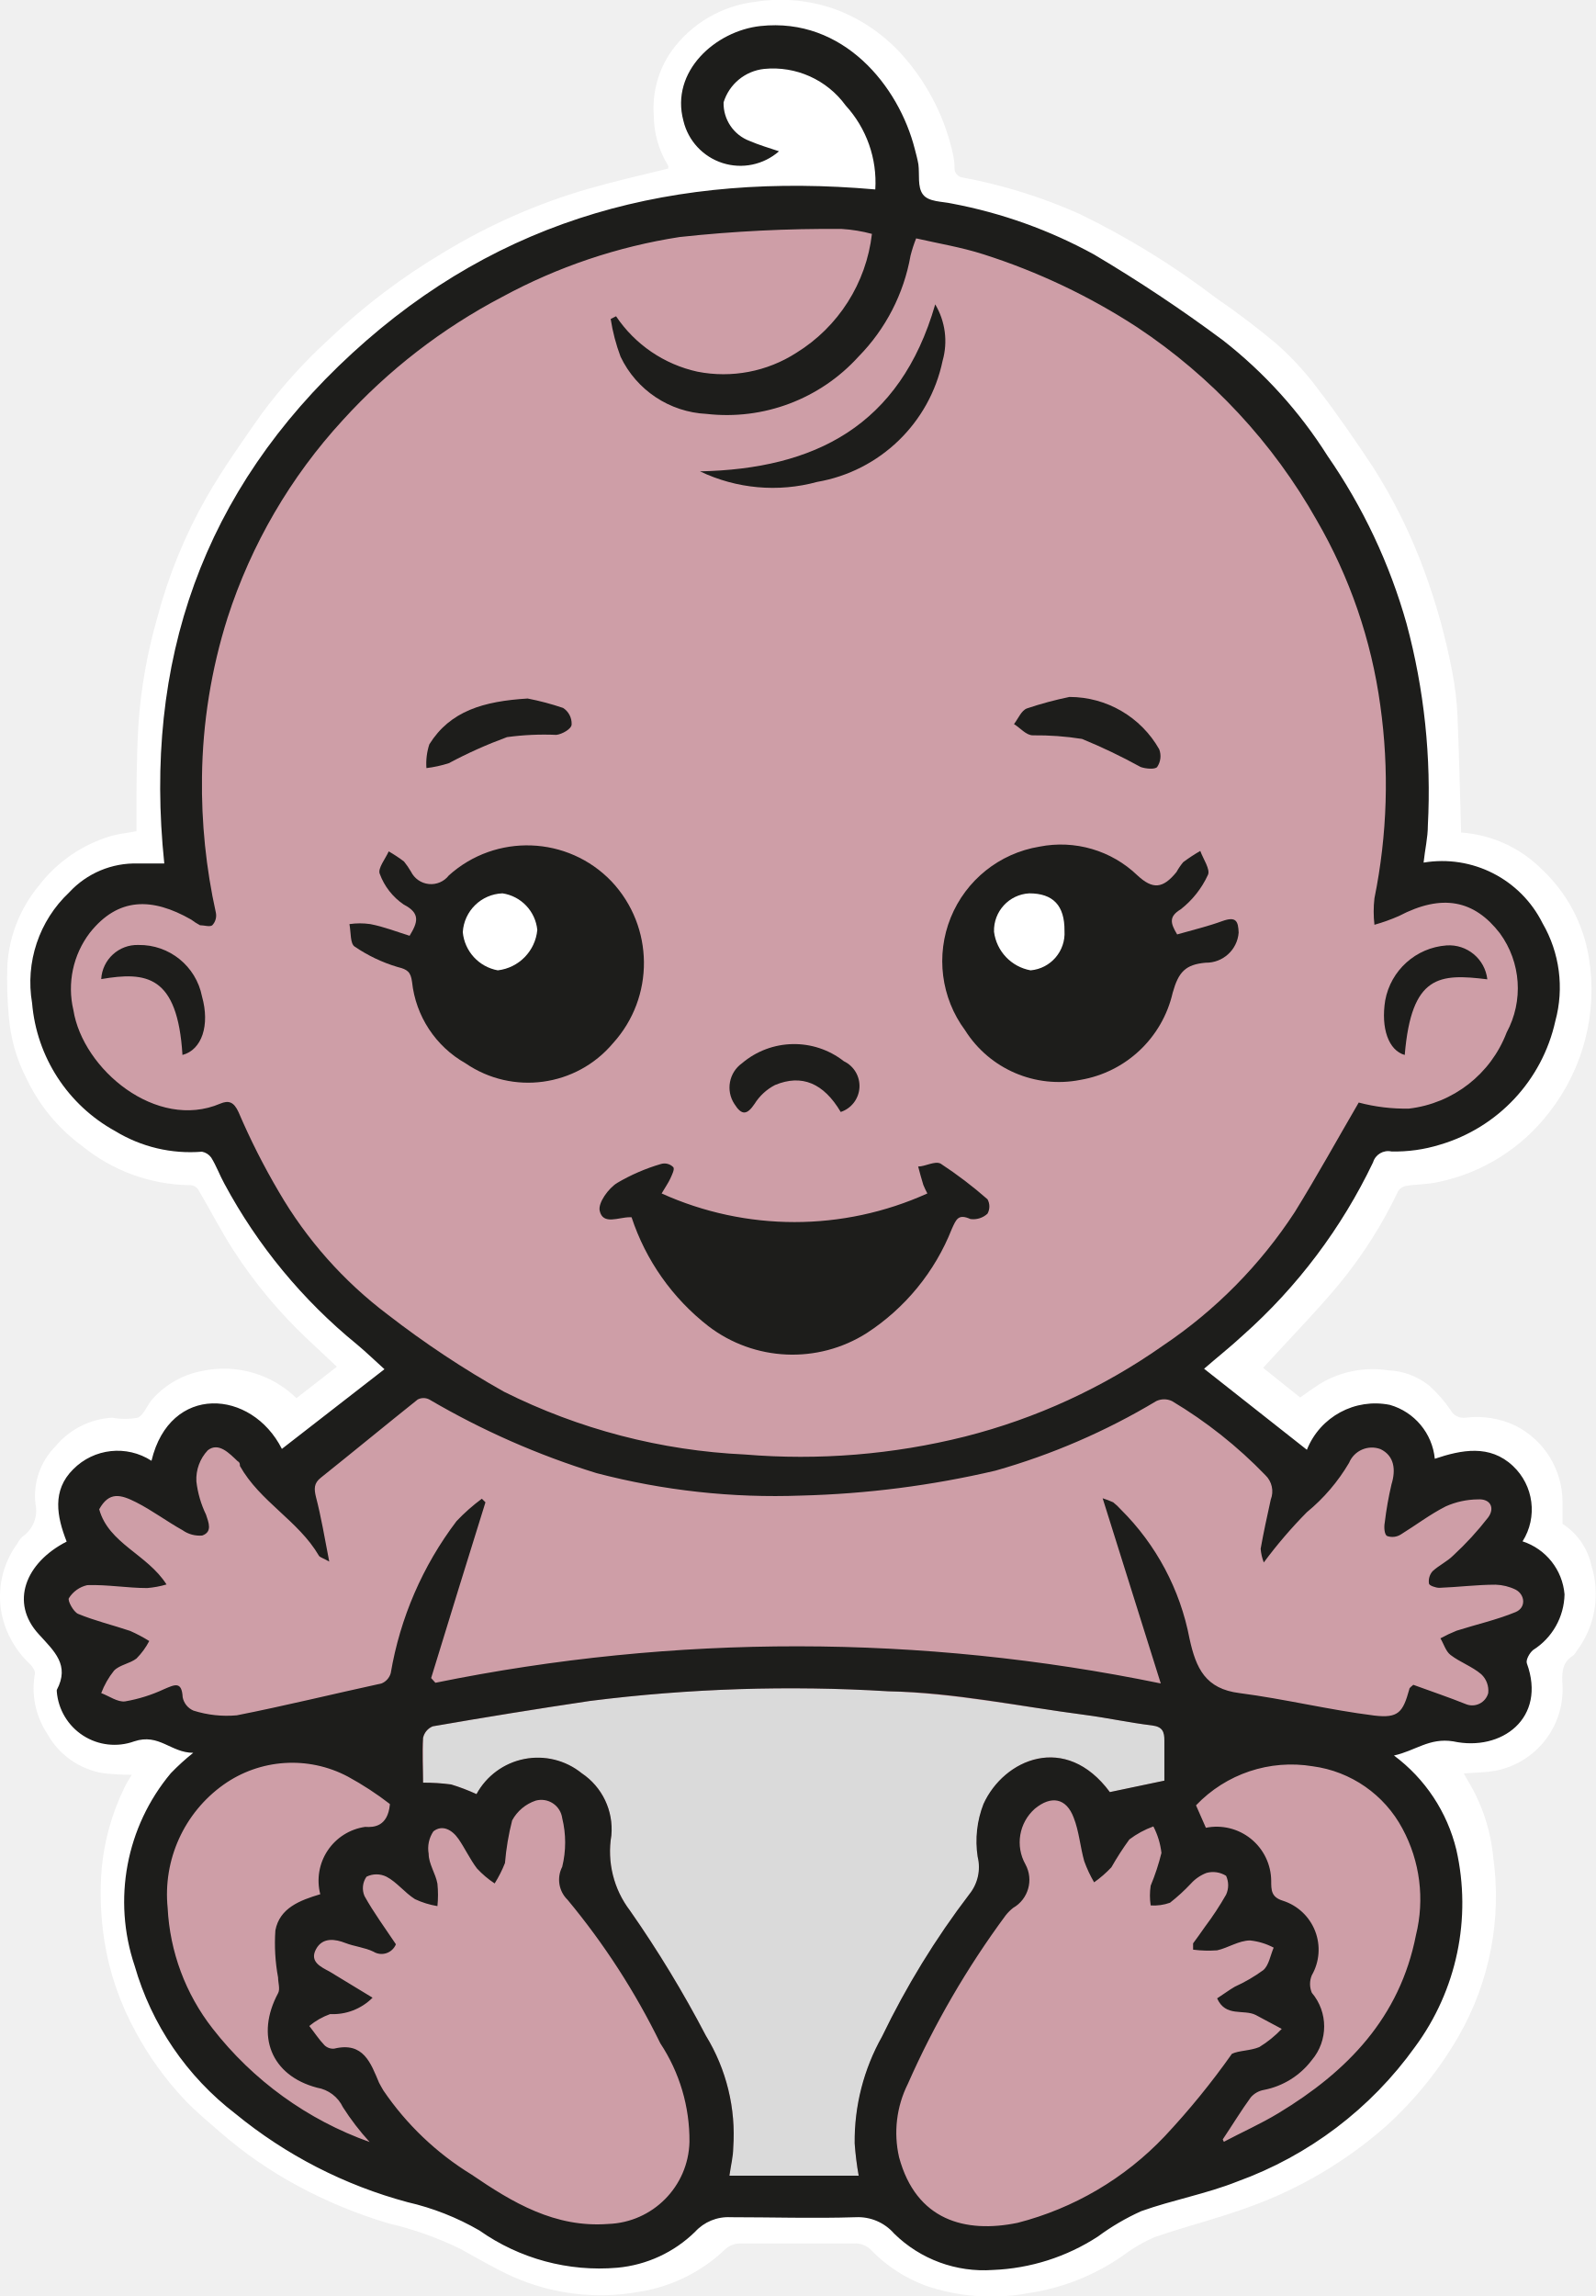
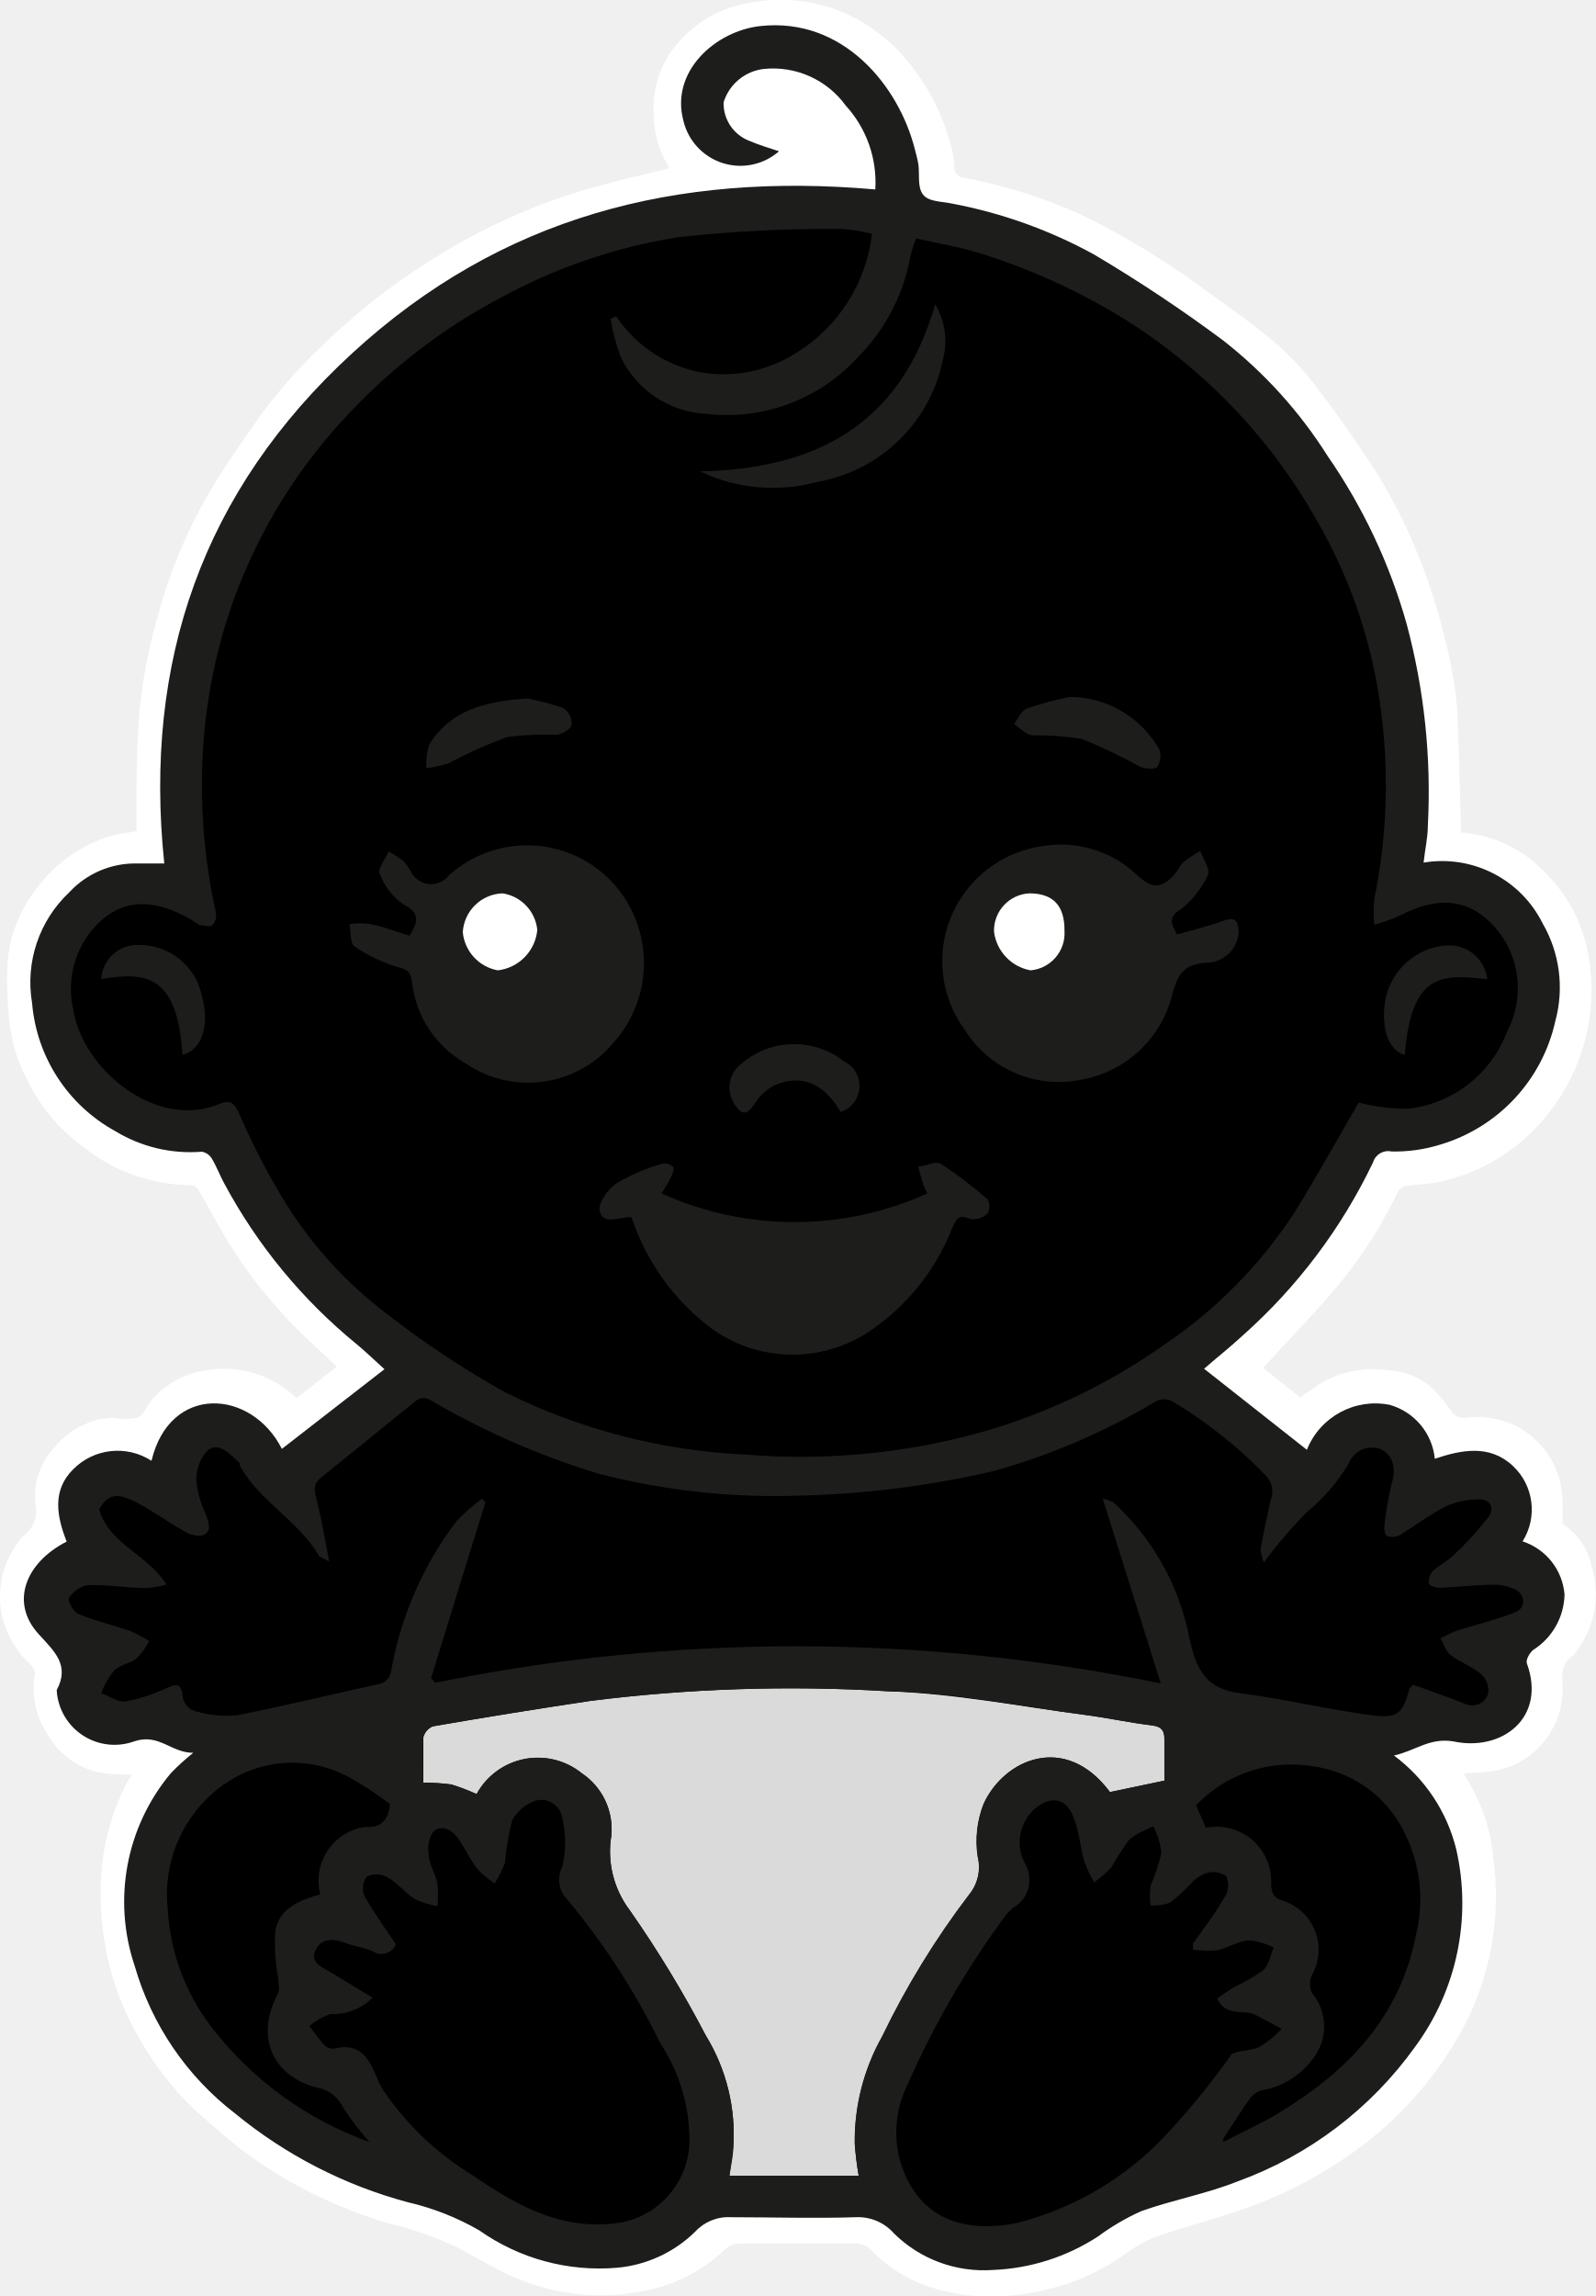
<svg xmlns="http://www.w3.org/2000/svg" id="Réteg_1" data-name="Réteg 1" viewBox="0 0 71.1 102.29">
  <defs>
-     <style>.cls-1{fill:#ce9ea7;}.cls-2{fill:#dadada;}.cls-3{fill:#1d1d1b;}.cls-4{fill:#fff;}</style>
+     <style>.cls-2{fill:#dadada;}.cls-3{fill:#1d1d1b;}.cls-4{fill:#fff;}</style>
  </defs>
  <path id="fill" class="cls-1" d="M11.35,77.8c-.1-.35-.27-.47-.69-.49A15.8,15.8,0,0,1,8,76.94c-.29-.06-.52-.42-.73-.61A18.28,18.28,0,0,1,5,76.61a1.34,1.34,0,0,1-1.37-1.74,3,3,0,0,1,1.22-1.54c-.55-.18-1.08-.34-1.6-.53a1.59,1.59,0,0,1-1.08-2,1.63,1.63,0,0,1,1.6-1.14H5a19.39,19.39,0,0,1-1.27-1.83,1.45,1.45,0,0,1,1.25-2.12,4.34,4.34,0,0,1,2.44.85,4.94,4.94,0,0,1,.49.3,16.22,16.22,0,0,1,.19-2.13,1.63,1.63,0,0,1,2.75-.7,14.06,14.06,0,0,1,1,1.28c.4.53.83.65,1.3.25q2.52-2.11,5-4.28c.57-.5.5-.59-.1-1a39.19,39.19,0,0,1-3.44-2.83,20.46,20.46,0,0,1-4.44-6.76c-.08-.2-.2-.38-.32-.61A5.57,5.57,0,0,1,6.64,50a6.2,6.2,0,0,1-4.27-4.87,5.11,5.11,0,0,1,1-4.45,4.21,4.21,0,0,1,4.8-1l.34.14c-.07-.69-.17-1.37-.21-2-.06-1.09-.1-2.17-.12-3.26a23.7,23.7,0,0,1,2.94-11.62,25.61,25.61,0,0,1,3.07-4.41,26.78,26.78,0,0,1,9.2-6.87,24.24,24.24,0,0,1,6.39-2,50.62,50.62,0,0,1,8.7-.33,22.15,22.15,0,0,1,7.91,1.86,26.53,26.53,0,0,1,6.48,3.66,25.19,25.19,0,0,1,5.28,5.53,26.35,26.35,0,0,1,3.48,7,19.76,19.76,0,0,1,.94,5.22c0,1.22.14,2.45.1,3.67,0,1.05-.22,2.1-.33,3.15a1.42,1.42,0,0,0,0,.23c.69-.09,1.36-.16,2-.26,2-.28,3.46,1.44,3.93,2.84a5.83,5.83,0,0,1-.21,4,6.09,6.09,0,0,1-5.07,4,2.49,2.49,0,0,1-1.12,0c-.61-.2-.91,0-1.2.55-.85,1.49-1.71,3-2.63,4.41A17.28,17.28,0,0,1,54.44,59c-.48.41-1,.79-1.44,1.21a1,1,0,0,0,.14,1.59c1.32,1,2.59,2.15,3.94,3.15,1.16.85,1.5.83,2.31-.41a2,2,0,0,1,2-.95,1.35,1.35,0,0,1,1.41,1,11.39,11.39,0,0,1,0,1.85,1.42,1.42,0,0,1,0,.25c.75-.27,1.47-.56,2.22-.77a3.5,3.5,0,0,1,1.29-.08c.75.08,1.17,1.13.78,2a5,5,0,0,1-.61.91c-.24.3-.51.56-.86.94.49,0,.9,0,1.29,0a1.83,1.83,0,0,1,1.65.93,1.39,1.39,0,0,1-.81,2l-2,.64a2.08,2.08,0,0,1,1.44,2.06,1.27,1.27,0,0,1-1.37,1.34c-.8-.07-1.59-.27-2.44-.43-.3,1-1.35.9-2.2,1.17a1.44,1.44,0,0,0-.54.3c-.21.21-.21.42.11.59a6.57,6.57,0,0,1,3.3,4.74A9.9,9.9,0,0,1,63.26,89a13.4,13.4,0,0,1-5.88,6.12c-.49.28-1,.6-1.46.85a3.31,3.31,0,0,1-1.09.35A9.35,9.35,0,0,0,50.07,98,10,10,0,0,1,44.75,100a5.42,5.42,0,0,1-3.28-.52A11.38,11.38,0,0,1,40,98.25a1.24,1.24,0,0,0-.65-.37c-2.67,0-5.33,0-8,0-.45,0-.57.31-.75.54A4.07,4.07,0,0,1,27.52,100a7.63,7.63,0,0,1-3.87-.49,23.79,23.79,0,0,1-2.95-1.67,8.56,8.56,0,0,0-3.26-1.16,13,13,0,0,1-5.93-2.85,24.25,24.25,0,0,1-2.87-3,8.25,8.25,0,0,1-1.86-4A9.93,9.93,0,0,1,7,82a6.42,6.42,0,0,1,3.86-3.93c.12-.06.25-.09.38-.15A.71.71,0,0,0,11.35,77.8Z" />
  <g id="overlay">
    <path id="cloth" class="cls-2" d="M38.26,96.93H32.5c.07-.49.13-.86.17-1.24a8.42,8.42,0,0,0-1.22-5,50.65,50.65,0,0,0-3.38-5.57,4.34,4.34,0,0,1-.83-3.35A3,3,0,0,0,25.92,79a3.11,3.11,0,0,0-4.68.93,9.06,9.06,0,0,0-1.13-.43,9.38,9.38,0,0,0-1.25-.08c0-.61,0-1.31,0-2a.72.72,0,0,1,.43-.51q3.48-.6,7-1.13a71.36,71.36,0,0,1,13.31-.43c2.92.1,5.83.67,8.74,1.05,1,.13,2,.35,3,.47.47.06.56.28.55.68,0,.63,0,1.27,0,1.78l-2.43.51c-2-2.67-4.72-1.47-5.63.53a4.57,4.57,0,0,0-.26,2.35,1.92,1.92,0,0,1-.37,1.67,36.8,36.8,0,0,0-3.89,6.34,9.51,9.51,0,0,0-1.22,4.76A13.72,13.72,0,0,0,38.26,96.93Z" />
    <path id="mouth" class="cls-3" d="M28.14,54.23l-.09,0c-.49,0-1.19.36-1.33-.29-.08-.35.39-1,.78-1.24a8.62,8.62,0,0,1,1.94-.84A.55.55,0,0,1,30,52c.07.09-.06.34-.13.5s-.23.4-.39.67a14.38,14.38,0,0,0,11.84,0,4.11,4.11,0,0,1-.18-.38c-.08-.27-.16-.54-.23-.82.32,0,.74-.26,1-.13A18.78,18.78,0,0,1,44,53.43a.66.66,0,0,1,0,.64.93.93,0,0,1-.76.24c-.54-.24-.63,0-.83.44a9.84,9.84,0,0,1-3.79,4.64,6.17,6.17,0,0,1-7.06-.31A10.19,10.19,0,0,1,28.14,54.23Z" />
    <path id="nose" class="cls-3" d="M37.46,49.54c-.76-1.28-1.73-1.7-2.93-1.2a2.35,2.35,0,0,0-.91.84c-.33.49-.57.53-.9,0a1.33,1.33,0,0,1,.34-1.81,3.59,3.59,0,0,1,4.54-.09A1.22,1.22,0,0,1,37.46,49.54Z" />
    <path id="righteye" class="cls-3" d="M52.45,41.63c.7-.2,1.37-.36,2-.59s.72,0,.74.51a1.45,1.45,0,0,1-1.47,1.34c-.9.08-1.21.41-1.47,1.34a5.09,5.09,0,0,1-4.11,3.88A4.94,4.94,0,0,1,43,45.9a5.17,5.17,0,0,1,3.31-8.18A4.92,4.92,0,0,1,50.68,39c.68.63,1.13.6,1.74-.15a2.83,2.83,0,0,1,.3-.44,7.66,7.66,0,0,1,.76-.5c.13.36.46.83.34,1.07a4.14,4.14,0,0,1-1.21,1.53C52.08,40.83,52.14,41.12,52.45,41.63Z" />
    <path id="lefteye" class="cls-3" d="M18.25,41.69c.36-.59.5-1-.26-1.39a2.84,2.84,0,0,1-1.07-1.37c-.1-.24.26-.68.4-1a6.67,6.67,0,0,1,.68.45,3.58,3.58,0,0,1,.31.45A1,1,0,0,0,20,39a5.21,5.21,0,0,1,7.25.27,5.31,5.31,0,0,1,.06,7.21,4.94,4.94,0,0,1-6.57.89,4.74,4.74,0,0,1-2.38-3.62c-.06-.46-.21-.56-.65-.67a6.85,6.85,0,0,1-1.91-.91c-.2-.13-.16-.62-.23-1a3.25,3.25,0,0,1,.93,0C17.12,41.29,17.67,41.51,18.25,41.69Z" />
    <path id="rightbrow" class="cls-3" d="M47.65,31.05a4.6,4.6,0,0,1,4,2.33.86.86,0,0,1-.09.79c-.1.12-.52.08-.74,0a24.91,24.91,0,0,0-2.61-1.25,13.05,13.05,0,0,0-2.19-.16c-.3,0-.56-.33-.84-.5.19-.25.33-.61.58-.7A16.22,16.22,0,0,1,47.65,31.05Z" />
    <path id="leftbrow" class="cls-3" d="M23.51,31.12a11.93,11.93,0,0,1,1.58.42.83.83,0,0,1,.38.73c0,.21-.43.44-.68.47a12.26,12.26,0,0,0-2.2.1A20.45,20.45,0,0,0,20,34a5.28,5.28,0,0,1-1,.22,2.76,2.76,0,0,1,.13-1.06C20.06,31.67,21.55,31.24,23.51,31.12Z" />
    <path id="rightear" class="cls-3" d="M62.59,47c-.72-.2-1.07-1.19-.87-2.43a3,3,0,0,1,2.73-2.45,1.71,1.71,0,0,1,1.82,1.51C64.14,43.37,62.89,43.42,62.59,47Z" />
    <path id="leftear" class="cls-3" d="M8.13,47c-.22-3.57-1.62-3.72-3.62-3.38a1.61,1.61,0,0,1,1.66-1.52A2.84,2.84,0,0,1,9,44.39C9.36,45.67,9,46.77,8.13,47Z" />
    <path id="hair" class="cls-3" d="M31.19,21c5.09-.11,8.91-2,10.48-7.44A3.2,3.2,0,0,1,42,16.07a6.91,6.91,0,0,1-5.59,5.4A7.51,7.51,0,0,1,31.19,21Z" />
    <path id="rightdot" class="cls-4" d="M47.43,41.47a1.66,1.66,0,0,1-1.51,1.76,2,2,0,0,1-1.63-1.72,1.66,1.66,0,0,1,1.57-1.71C46.92,39.8,47.44,40.34,47.43,41.47Z" />
    <path id="leftdot" class="cls-4" d="M23.94,41.43a2,2,0,0,1-1.76,1.8,1.91,1.91,0,0,1-1.56-1.7,1.84,1.84,0,0,1,1.77-1.73A1.83,1.83,0,0,1,23.94,41.43Z" />
    <path id="outline2" class="cls-4" d="M56.28,60.94l1.65,1.32c.3-.21.6-.43.92-.63a4.54,4.54,0,0,1,3-.58,3.11,3.11,0,0,1,1.84.69,6.26,6.26,0,0,1,.93,1.06.66.66,0,0,0,.68.36,4,4,0,0,1,2.25.37,3.81,3.81,0,0,1,2.07,3.36c0,.32,0,.65,0,1a2.94,2.94,0,0,1,1.29,1.87,4.21,4.21,0,0,1-.62,3.74c-.07.08-.11.2-.2.26-.52.32-.5.82-.47,1.34a3.69,3.69,0,0,1-3,3.79c-.45.08-.91.08-1.4.12l.2.35a8,8,0,0,1,1.11,3.36A12.53,12.53,0,0,1,65,90.7a16.55,16.55,0,0,1-3.22,4,18.81,18.81,0,0,1-6.06,3.6c-1.39.52-2.84.87-4.25,1.36a6.56,6.56,0,0,0-1.38.79,9.83,9.83,0,0,1-4.26,1.71,9,9,0,0,1-4.61-.34,6.52,6.52,0,0,1-2.35-1.52,1,1,0,0,0-.84-.35c-1.7,0-3.4,0-5.1,0a1,1,0,0,0-.61.25,7.12,7.12,0,0,1-3.83,1.9,9.64,9.64,0,0,1-5.66-.68c-.8-.36-1.55-.81-2.32-1.23a14.86,14.86,0,0,0-3.18-1.13,21.27,21.27,0,0,1-4.07-1.68A18.86,18.86,0,0,1,9.82,95c-.55-.48-1.11-.94-1.61-1.47a14.18,14.18,0,0,1-2.16-3,12.38,12.38,0,0,1-1.4-4.07,13.67,13.67,0,0,1-.12-3.2,10.41,10.41,0,0,1,1-3.59c.09-.2.22-.39.34-.6A12.18,12.18,0,0,1,4.61,79,3.49,3.49,0,0,1,2.1,77.23a3.64,3.64,0,0,1-.54-2.69c0-.11-.11-.29-.21-.39A4.23,4.23,0,0,1,.08,71.93a4,4,0,0,1,.69-3.16A1.28,1.28,0,0,1,1,68.46,1.4,1.4,0,0,0,1.58,67a3.12,3.12,0,0,1,.88-2.55A3.54,3.54,0,0,1,5,63.16a3.08,3.08,0,0,0,1.14,0c.29-.14.42-.59.68-.86A3.93,3.93,0,0,1,9,61.08a4.63,4.63,0,0,1,4.21,1.21l1.8-1.4-1.32-1.24A21.34,21.34,0,0,1,10.4,55.7c-.55-.85-1-1.74-1.52-2.62a.46.46,0,0,0-.45-.28,7.73,7.73,0,0,1-4.75-1.73,7.93,7.93,0,0,1-2.49-3,7.27,7.27,0,0,1-.8-2.82,17.52,17.52,0,0,1-.06-2.29,6.14,6.14,0,0,1,1.4-3.5A6.3,6.3,0,0,1,5,37.23c.34-.09.69-.12,1.08-.2,0-.1,0-.23,0-.37,0-1.47,0-2.94.09-4.41A22.84,22.84,0,0,1,7,27.55a22.39,22.39,0,0,1,2.21-5.41c.73-1.27,1.59-2.48,2.43-3.68a23.31,23.31,0,0,1,3-3.33,28.4,28.4,0,0,1,5.12-3.88,26.65,26.65,0,0,1,6.42-2.83c1.18-.34,2.37-.61,3.59-.91a.2.2,0,0,0,0-.13,4.3,4.3,0,0,1-.64-2.25,4.42,4.42,0,0,1,.78-2.84A5.37,5.37,0,0,1,33.66.08a7.21,7.21,0,0,1,3.68.38,7.53,7.53,0,0,1,3,2.15,9.74,9.74,0,0,1,2.13,4.3,2.86,2.86,0,0,1,.06.58.41.41,0,0,0,.37.42,23.23,23.23,0,0,1,5.2,1.62,35.73,35.73,0,0,1,6.1,3.76,33.62,33.62,0,0,1,2.7,2.05,13.18,13.18,0,0,1,1.83,2c.86,1.12,1.66,2.28,2.44,3.46a23.75,23.75,0,0,1,2.29,4.63,28.29,28.29,0,0,1,1.25,4.52,13.78,13.78,0,0,1,.23,1.92c.07,1.7.11,3.41.16,5.11a.61.61,0,0,0,0,.11,5.65,5.65,0,0,1,3.61,1.65,6.89,6.89,0,0,1,2.08,3.9,8.85,8.85,0,0,1-1.75,6.9,8.36,8.36,0,0,1-5,3.13c-.45.1-.93.09-1.38.16a.53.53,0,0,0-.36.23,20.07,20.07,0,0,1-2.61,4.12C58.63,58.46,57.44,59.66,56.28,60.94ZM39,9.09c-.6,0-1.2-.13-1.8-.14C36,9,34.91,9,33.79,9a28.6,28.6,0,0,0-3.46.38A36.08,36.08,0,0,0,26,10.46a24.05,24.05,0,0,0-5,2.3,29.13,29.13,0,0,0-8.59,7.9,23.42,23.42,0,0,0-4,9.11,25.66,25.66,0,0,0-.54,4.61c0,1.32.09,2.64.13,4,0,.54-.07.61-.61.62A8.11,8.11,0,0,0,5.66,39a4.53,4.53,0,0,0-2.95,2.44,5.63,5.63,0,0,0-.35,4.26A7,7,0,0,0,6.1,50.34,6.13,6.13,0,0,0,9.36,51a.82.82,0,0,1,.86.55c.24.5.51,1,.79,1.48a20.87,20.87,0,0,0,3.08,4.25c1.08,1.11,2.27,2.11,3.42,3.15a.61.61,0,0,1,0,.93l-4.08,3.21c-.42.33-.86.48-1.17.07s-.34-.88-.65-1.15a2.43,2.43,0,0,0-2.79-.36A2.83,2.83,0,0,0,7.6,64.79c-.17.57-.32.62-.9.41a2.37,2.37,0,0,0-1.88-.11,2.14,2.14,0,0,0-1.45,2,4.72,4.72,0,0,0,.3,1.16.55.55,0,0,1-.25.74,5.64,5.64,0,0,0-.95.74,1.78,1.78,0,0,0-.18,2.5c.19.19.36.4.54.6a2,2,0,0,1,.65,1.93,1.43,1.43,0,0,0,0,1A2,2,0,0,0,6,77.15a2.75,2.75,0,0,1,2.24.27,1.78,1.78,0,0,0,.55.18c.22,0,.41.11.4.33a.8.8,0,0,1-.24.54,6.26,6.26,0,0,0-1.67,2,8.23,8.23,0,0,0-.84,5.57,11.58,11.58,0,0,0,3.26,6.28,20.9,20.9,0,0,0,2.09,1.8,18.94,18.94,0,0,0,6.9,3.35,12.4,12.4,0,0,1,3.45,1.43,9,9,0,0,0,4,1.45,5.78,5.78,0,0,0,4.93-1.66,1.81,1.81,0,0,1,1.35-.56h5.28a1.48,1.48,0,0,0,.3,0,2.53,2.53,0,0,1,2.29.77,5.4,5.4,0,0,0,1.26.93,5.73,5.73,0,0,0,3.22.56,8.8,8.8,0,0,0,4.1-1.48,8.52,8.52,0,0,1,2.66-1.33l2.2-.62a18,18,0,0,0,3.88-1.67,15.33,15.33,0,0,0,2.9-2.08A13.6,13.6,0,0,0,64,88.36,9.08,9.08,0,0,0,64.79,85a13.56,13.56,0,0,0-.15-2.2A6.13,6.13,0,0,0,63,79.43c-.3-.31-.62-.61-.92-.92s-.26-.7.2-.88a5.16,5.16,0,0,1,.74-.29,7.67,7.67,0,0,1,1.32-.25c.5,0,1,.1,1.52.06A2.08,2.08,0,0,0,67.7,74.4,1.16,1.16,0,0,1,68.18,73a2.44,2.44,0,0,0,1.08-1.8,2.15,2.15,0,0,0-1.38-2.06c-.42-.22-.46-.37-.34-.85a6.64,6.64,0,0,0,.23-1.32,2.21,2.21,0,0,0-2.48-2c-.36.07-.71.18-1.06.27a.57.57,0,0,1-.78-.48,3.14,3.14,0,0,0-.22-.58,2.09,2.09,0,0,0-2.61-1.24,3.16,3.16,0,0,0-1.92,1.55c-.24.36-.53.43-.86.16-1.33-1-2.65-2.09-4-3.13-.55-.44-.52-.84,0-1.26a12.69,12.69,0,0,0,1.31-1.12c.67-.65,1.34-1.32,2-2a24.85,24.85,0,0,0,2-2.49c.65-1,1.19-2.06,1.78-3.1A.78.78,0,0,1,61.6,51c.33,0,.66-.07,1-.07a5.62,5.62,0,0,0,2.72-.76,6.74,6.74,0,0,0,3.24-3.63A5.7,5.7,0,0,0,69,42.88a5.42,5.42,0,0,0-2.77-3.59,4.9,4.9,0,0,0-2.54-.42c-.49,0-.65-.21-.57-.69a10.65,10.65,0,0,0,.21-1.59c0-.86,0-1.73-.07-2.59A24.1,24.1,0,0,0,63,31.44a38.55,38.55,0,0,0-.82-3.84,21,21,0,0,0-2.76-6c-.79-1.19-1.63-2.34-2.53-3.44a14.52,14.52,0,0,0-2-2c-.71-.6-1.51-1.09-2.27-1.64A31.5,31.5,0,0,0,46.76,11,21.88,21.88,0,0,0,42,9.63C41.1,9.47,39.38,9.11,39,9.09Z" />
    <g id="outline1">
      <path class="cls-3" d="M62.11,78.21a7.41,7.41,0,0,1,2.78,4.2,10.78,10.78,0,0,1-1.84,8.78,16.75,16.75,0,0,1-7.92,6c-1.38.55-2.88.82-4.28,1.32a10.47,10.47,0,0,0-1.93,1.13,9.24,9.24,0,0,1-4.68,1.49,5.7,5.7,0,0,1-4.4-1.62,2.13,2.13,0,0,0-1.71-.73c-1.86.06-3.72,0-5.58,0a2,2,0,0,0-1.58.65,5.69,5.69,0,0,1-3.46,1.6,9.27,9.27,0,0,1-6.15-1.66,11.54,11.54,0,0,0-3.2-1.26,20.46,20.46,0,0,1-7.67-3.94A12.73,12.73,0,0,1,6,87.58,8.93,8.93,0,0,1,7.61,79a10.38,10.38,0,0,1,1-.91c-1,0-1.52-.88-2.63-.51a2.58,2.58,0,0,1-3.45-2.22s0,0,0-.07c.59-1.11-.11-1.72-.8-2.48-1.3-1.41-.6-3.19,1.24-4.13-.44-1.12-.66-2.28.29-3.22a2.78,2.78,0,0,1,3.49-.38c.82-3.44,4.46-3.2,5.81-.53L17.13,61c-.39-.35-.79-.74-1.22-1.1A23.7,23.7,0,0,1,10,52.74c-.21-.38-.36-.8-.59-1.17A.66.66,0,0,0,9,51.31a6.42,6.42,0,0,1-3.87-.92,7.19,7.19,0,0,1-3.7-5.7,5.5,5.5,0,0,1,1.65-4.93,4,4,0,0,1,3.07-1.29c.35,0,.69,0,1.17,0-.94-9,1.72-16.62,8.37-22.73S30.14,7.66,39,8.44A5.07,5.07,0,0,0,37.68,4.7a4,4,0,0,0-3.63-1.63,2.13,2.13,0,0,0-1.81,1.49A1.79,1.79,0,0,0,33.4,6.28c.42.18.86.31,1.31.46a2.61,2.61,0,0,1-4.26-1.36c-.59-2.2,1.43-4,3.43-4.22,3.7-.4,6.17,2.68,6.88,5.48.06.23.12.45.16.68.06.46-.05,1,.2,1.34s.85.31,1.3.41a21.39,21.39,0,0,1,6.33,2.27,65.71,65.71,0,0,1,5.74,3.82,20.24,20.24,0,0,1,4.66,5.15,25.09,25.09,0,0,1,3.52,7.47,28.79,28.79,0,0,1,.95,9c0,.54-.13,1.07-.19,1.65a5,5,0,0,1,5.3,2.7,5.7,5.7,0,0,1,.57,4.36A7.41,7.41,0,0,1,64.15,51,6.78,6.78,0,0,1,62,51.3a.7.7,0,0,0-.82.48,24.37,24.37,0,0,1-5.8,7.71c-.56.52-1.17,1-1.73,1.49l4.58,3.61a3.28,3.28,0,0,1,3.7-2,2.78,2.78,0,0,1,2,2.4c1.19-.4,2.45-.65,3.48.32a2.66,2.66,0,0,1,.43,3.36,2.72,2.72,0,0,1,1.87,2.36,3,3,0,0,1-1.4,2.48c-.16.13-.33.44-.28.59.89,2.44-1.12,3.95-3.28,3.48C63.68,77.41,63.07,78,62.11,78.21ZM60.54,49.12a8.13,8.13,0,0,0,2.24.27A5.32,5.32,0,0,0,67.13,46a4.15,4.15,0,0,0-.3-4.42c-1.14-1.48-2.57-1.78-4.5-.77a8.31,8.31,0,0,1-1.09.39,5.13,5.13,0,0,1,0-1.18,25.37,25.37,0,0,0,.26-8.6,22.5,22.5,0,0,0-2.83-8.24,25.12,25.12,0,0,0-8-8.6,28.3,28.3,0,0,0-6.85-3.25c-1-.32-2-.48-3-.71a6.06,6.06,0,0,0-.25.77,8.53,8.53,0,0,1-2.32,4.5,7.92,7.92,0,0,1-6.77,2.55,4.48,4.48,0,0,1-3.83-2.55,8.46,8.46,0,0,1-.44-1.68l.24-.12a5.88,5.88,0,0,0,3.63,2.47,6,6,0,0,0,4.4-.84,7.19,7.19,0,0,0,3.37-5.3,6.76,6.76,0,0,0-1.34-.22,62.18,62.18,0,0,0-7.23.36,24.38,24.38,0,0,0-7.89,2.66,25.75,25.75,0,0,0-7.12,5.5,23.81,23.81,0,0,0-5.13,8.8A24.44,24.44,0,0,0,9,34.61a26.26,26.26,0,0,0,.62,6.06.63.63,0,0,1-.16.55c-.1.09-.37,0-.55,0a2.84,2.84,0,0,1-.39-.25c-1.75-1-3.26-1-4.52.59A4.12,4.12,0,0,0,3.27,45c.42,2.64,3.7,5.38,6.54,4.17.38-.16.61-.08.82.38a30.89,30.89,0,0,0,1.79,3.54,18.48,18.48,0,0,0,4.86,5.48A42.11,42.11,0,0,0,22.45,62,26.75,26.75,0,0,0,33.19,64.8,30.07,30.07,0,0,0,43,64a26.77,26.77,0,0,0,8.83-4.06A20.93,20.93,0,0,0,57.69,54C58.68,52.4,59.59,50.75,60.54,49.12ZM56.31,69.61a2.16,2.16,0,0,1-.14-.61c.13-.73.29-1.46.45-2.19a1,1,0,0,0-.24-1.09,20.08,20.08,0,0,0-4.16-3.3.82.82,0,0,0-.7,0,29.63,29.63,0,0,1-7.17,3.1,42.75,42.75,0,0,1-8.65,1.11,31.4,31.4,0,0,1-9.12-1,35.31,35.31,0,0,1-7.45-3.28.56.56,0,0,0-.52,0c-1.44,1.15-2.87,2.33-4.31,3.48-.32.25-.31.5-.22.87.23.88.38,1.79.59,2.87-.3-.17-.42-.19-.46-.26-.91-1.56-2.63-2.41-3.52-4,0-.07,0-.16-.1-.21-.38-.36-.85-.86-1.33-.49A1.88,1.88,0,0,0,8.75,66a4.61,4.61,0,0,0,.43,1.48c.12.36.29.77-.17.93a1.32,1.32,0,0,1-.88-.24c-.7-.39-1.35-.88-2.06-1.24s-1.21-.48-1.65.31c.42,1.53,2.14,2,3,3.35a4.32,4.32,0,0,1-.86.16c-.89,0-1.78-.16-2.67-.13a1.3,1.3,0,0,0-.82.58c-.07.1.2.61.41.7.75.31,1.55.5,2.32.76a6.9,6.9,0,0,1,.85.45,3.2,3.2,0,0,1-.57.78c-.3.23-.75.28-1,.54a3.68,3.68,0,0,0-.57,1c.35.13.73.41,1.06.37a6.84,6.84,0,0,0,1.75-.55c.47-.2.78-.36.82.37a.82.82,0,0,0,.48.59,4.93,4.93,0,0,0,1.93.21C12.68,76,14.84,75.47,17,75a.7.7,0,0,0,.41-.46,15.5,15.5,0,0,1,2.93-6.77,8.53,8.53,0,0,1,1.13-1l.16.16q-1.22,3.91-2.42,7.83l.19.21A80.46,80.46,0,0,1,51.72,75l-2.59-8.25a4,4,0,0,1,.47.18,2.58,2.58,0,0,1,.34.32A11,11,0,0,1,53,73c.29,1.33.71,2.24,2.23,2.43,2,.26,4,.75,6,1,1.08.13,1.28-.15,1.56-1.16,0-.09.13-.15.18-.21.79.29,1.57.55,2.34.86a.74.74,0,0,0,1-.49,1,1,0,0,0-.31-.84c-.41-.35-.94-.53-1.37-.86-.21-.16-.3-.49-.45-.74a6.74,6.74,0,0,1,.72-.34c.88-.28,1.78-.48,2.63-.83.48-.2.42-.78,0-1a2.2,2.2,0,0,0-.89-.22c-.84,0-1.68.11-2.51.14-.16,0-.45-.1-.46-.19a.68.68,0,0,1,.16-.55c.28-.26.65-.43.92-.7a13.91,13.91,0,0,0,1.56-1.7c.3-.41.11-.84-.47-.8a3.59,3.59,0,0,0-1.42.31c-.71.36-1.35.85-2,1.25a.7.7,0,0,1-.62.07c-.12-.07-.14-.4-.1-.6A15.33,15.33,0,0,1,62,66.13c.2-.65.13-1.27-.49-1.57a1.1,1.1,0,0,0-1.4.61,8.26,8.26,0,0,1-1.88,2.2A20.89,20.89,0,0,0,56.31,69.61ZM38.26,96.93a13.72,13.72,0,0,1-.18-1.44,9.51,9.51,0,0,1,1.22-4.76,36.8,36.8,0,0,1,3.89-6.34,1.92,1.92,0,0,0,.37-1.67,4.57,4.57,0,0,1,.26-2.35c.91-2,3.66-3.2,5.63-.53l2.43-.51c0-.51,0-1.15,0-1.78,0-.4-.08-.62-.55-.68-1-.12-2-.34-3-.47-2.91-.38-5.82-1-8.74-1.05a71.36,71.36,0,0,0-13.31.43q-3.49.52-7,1.13a.72.72,0,0,0-.43.51c-.05.69,0,1.39,0,2a9.38,9.38,0,0,1,1.25.08,9.06,9.06,0,0,1,1.13.43A3.11,3.11,0,0,1,25.92,79a3,3,0,0,1,1.32,2.77,4.34,4.34,0,0,0,.83,3.35,50.65,50.65,0,0,1,3.38,5.57,8.42,8.42,0,0,1,1.22,5c0,.38-.1.75-.17,1.24Zm14.9-10.07,0-.28c.18-.25.36-.49.53-.74a13.55,13.55,0,0,0,.94-1.43,1,1,0,0,0,0-.84,1.1,1.1,0,0,0-.87-.13,1.8,1.8,0,0,0-.7.48,8.29,8.29,0,0,1-.93.85,2.14,2.14,0,0,1-.86.12,2.91,2.91,0,0,1,0-.88,10,10,0,0,0,.48-1.46,3.4,3.4,0,0,0-.36-1.18,4.07,4.07,0,0,0-1.07.58,13.14,13.14,0,0,0-.8,1.24,5,5,0,0,1-.77.67,5.73,5.73,0,0,1-.44-.94c-.18-.64-.23-1.33-.47-1.94-.33-.88-1-1-1.73-.4a2,2,0,0,0-.42,2.48A1.44,1.44,0,0,1,45.14,85a2.06,2.06,0,0,0-.33.33,39.4,39.4,0,0,0-4.36,7.51,4.87,4.87,0,0,0-.39,3.27c.76,2.81,2.95,3.4,5.28,2.92a13.73,13.73,0,0,0,6.55-3.85,34.28,34.28,0,0,0,3-3.68c.31-.15.81-.13,1.22-.3a4.9,4.9,0,0,0,1-.81l-1.16-.62c-.54-.27-1.34.11-1.72-.74.28-.18.53-.37.79-.52a7.16,7.16,0,0,0,1.27-.74c.25-.22.31-.65.46-1a2.88,2.88,0,0,0-1.05-.32c-.5,0-1,.34-1.47.44A5.39,5.39,0,0,1,53.16,86.86ZM16.6,89a2.49,2.49,0,0,1-1.89.73,3.13,3.13,0,0,0-.93.53c.23.29.43.6.68.86a.55.55,0,0,0,.43.15c1.31-.32,1.63.65,2,1.52.06.12.13.23.19.34a12.9,12.9,0,0,0,3.93,3.75c1.83,1.25,3.72,2.38,6.09,2.2a3.75,3.75,0,0,0,3.62-3.65,7.84,7.84,0,0,0-1.3-4.4,31.88,31.88,0,0,0-4.13-6.39,1.25,1.25,0,0,1-.24-1.47,4.54,4.54,0,0,0,0-2.17.94.94,0,0,0-1.18-.78,1.87,1.87,0,0,0-1.05.88A11.37,11.37,0,0,0,22.5,83a5.55,5.55,0,0,1-.46.91,4.3,4.3,0,0,1-.79-.67c-.31-.41-.53-.89-.82-1.31s-.73-.65-1.12-.34a1.36,1.36,0,0,0-.21,1c0,.45.31.88.39,1.33a4.89,4.89,0,0,1,0,1,3.81,3.81,0,0,1-1-.31c-.46-.29-.81-.76-1.27-1a1,1,0,0,0-.89,0,.89.89,0,0,0-.09.86c.41.74.92,1.43,1.4,2.15a.69.69,0,0,1-1,.33c-.39-.19-.85-.23-1.26-.39s-1-.28-1.3.28.22.79.61,1Zm.77-8.63a14,14,0,0,0-1.87-1.22,5.29,5.29,0,0,0-5.54.36A6,6,0,0,0,7.47,85a9.5,9.5,0,0,0,2,5.37,15.43,15.43,0,0,0,7,5.06,11.34,11.34,0,0,1-1.19-1.55,1.56,1.56,0,0,0-1.15-.87c-2.06-.54-2.75-2.33-1.74-4.21.1-.18,0-.47,0-.7a8.34,8.34,0,0,1-.12-2.1c.19-1,1.1-1.34,2-1.61a2.42,2.42,0,0,1,2-3C16.68,81.42,17.27,81.36,17.37,80.41Zm37.1,14.92.06.13c.81-.43,1.65-.8,2.44-1.28,3.06-1.85,5.4-4.25,6.12-7.93a6.63,6.63,0,0,0-.6-4.74,5.33,5.33,0,0,0-4-2.78,5.86,5.86,0,0,0-5.2,1.74l.44,1a2.43,2.43,0,0,1,2.91,2.36c0,.42,0,.73.52.89A2.29,2.29,0,0,1,58.45,88a1,1,0,0,0,0,.78,2.32,2.32,0,0,1,0,3,3.52,3.52,0,0,1-2.14,1.33,1,1,0,0,0-.58.33C55.32,94,54.9,94.69,54.47,95.33Z" />
    </g>
  </g>
</svg>
